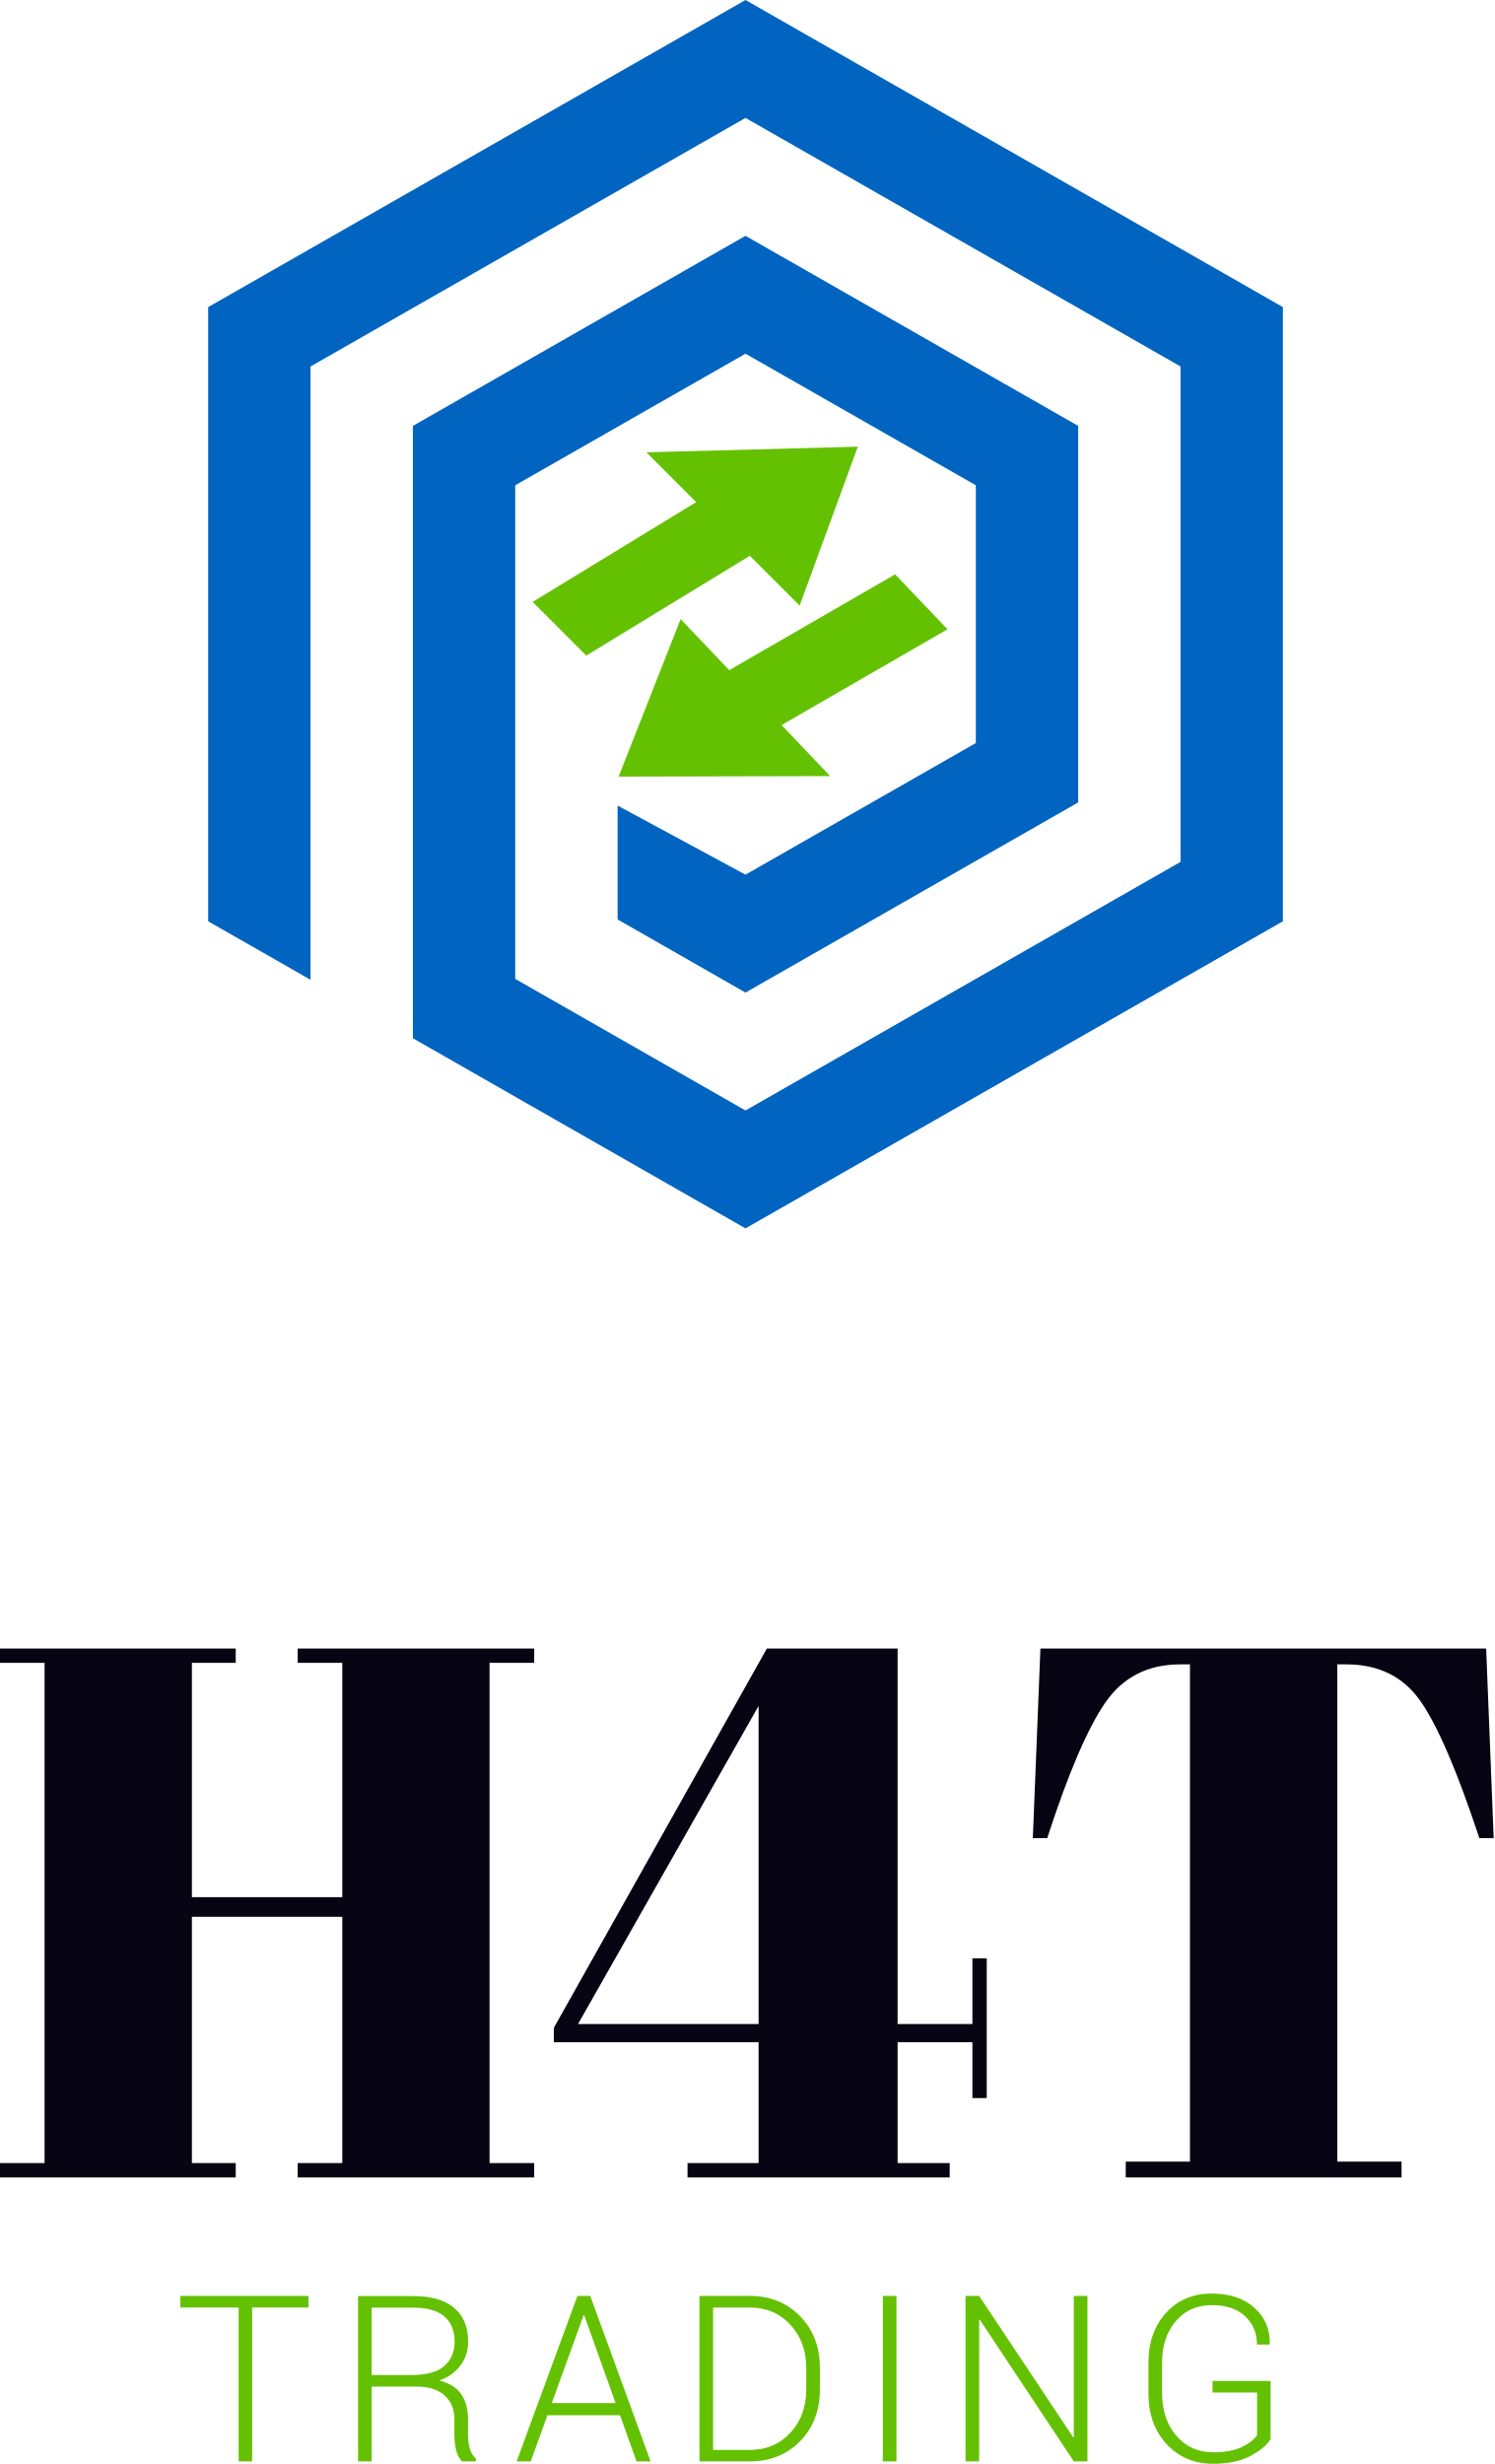
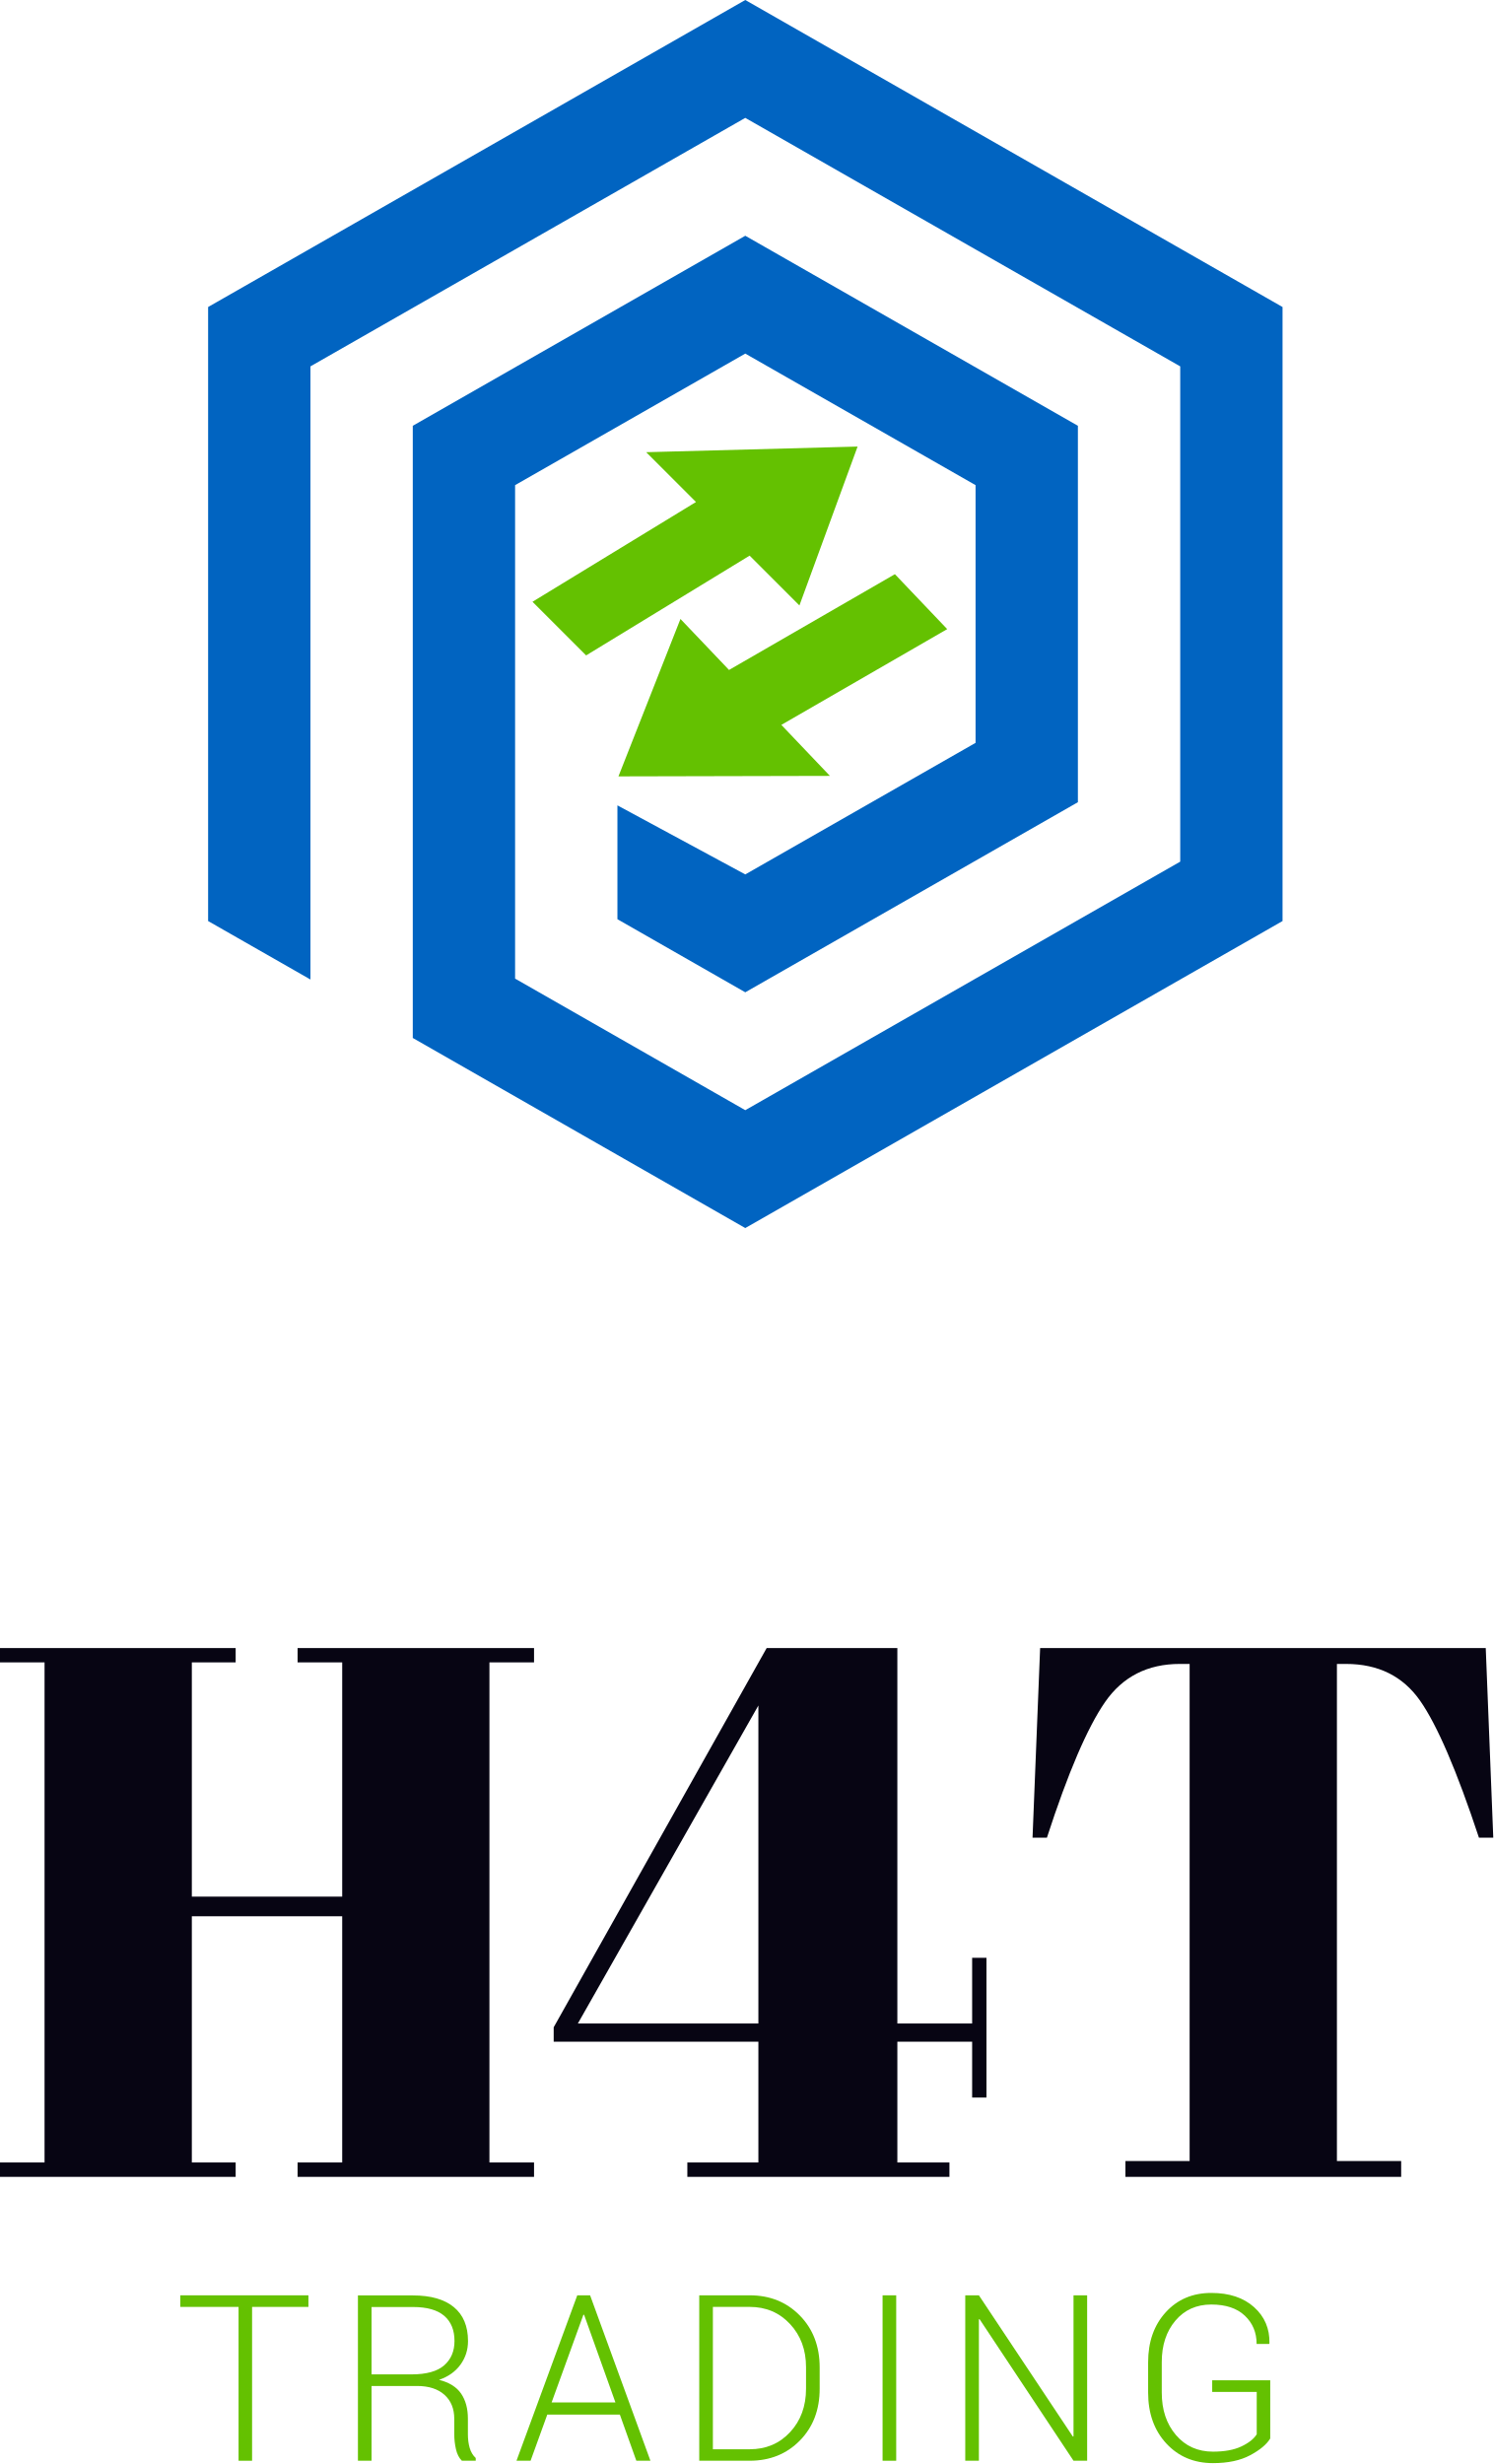
- <svg xmlns="http://www.w3.org/2000/svg" width="100%" height="100%" viewBox="0 0 886 1461" version="1.1" xml:space="preserve" style="fill-rule:evenodd;clip-rule:evenodd;stroke-linejoin:round;stroke-miterlimit:2;">
-   <path d="M0,977.472l0,8.494l26.425,0l0,296.595l-26.425,-0l0,8.53l139.785,0l0,-8.53l-25.989,-0l-0,-146.029l89.185,0l-0,146.029l-26.462,-0l0,8.53l140.257,0l0,-8.53l-26.461,-0l0,-296.595l26.461,0l0,-8.494l-140.257,0l0,8.494l26.462,0l-0,138.914l-89.185,0l-0,-138.914l25.989,0l0,-8.494l-139.785,0Zm407.705,313.619l155.466,0l0,-8.53l-30.89,-0l-0,-71.653l44.357,-0l0,33.14l8.495,0l-0,-82.869l-8.495,-0l0,38.948l-44.357,0l-0,-222.655l-77.534,0l-126.319,224.906l0,8.53l121.418,-0l0,71.653l-42.141,-0l-0,8.53Zm-64.938,-90.964l107.079,-188.607l0,188.607l-107.079,0Zm538.524,-222.655l-264.326,0l-4.501,112.452l8.532,0c12.52,-38.548 24.03,-65.337 34.481,-80.437c10.453,-15.063 25.226,-22.614 44.359,-22.614l5.807,0l0,294.817l-38.079,-0l0,9.401l163.561,0l0,-9.401l-38.11,-0l0,-294.817l5.368,0c19.133,0 33.758,7.26 43.924,21.743c10.162,14.483 21.814,41.598 34.953,81.308l8.495,0l-4.464,-112.452Z" style="fill:#070513;fill-rule:nonzero;" />
+ <svg xmlns="http://www.w3.org/2000/svg" width="100%" height="100%" viewBox="0 0 1427 2354" version="1.1" xml:space="preserve" style="fill-rule:evenodd;clip-rule:evenodd;stroke-linejoin:round;stroke-miterlimit:2;">
+   <path d="M0,1574.51l0,13.682l42.565,-0l0,477.752l-42.565,0l0,13.741l225.166,0l-0,-13.741l-41.865,0l0,-235.222l143.66,0l-0,235.222l-42.625,0l-0,13.741l225.926,0l-0,-13.741l-42.624,0l-0,-477.752l42.624,-0l-0,-13.682l-225.926,-0l-0,13.682l42.625,-0l-0,223.761l-143.66,0l0,-223.761l41.865,-0l-0,-13.682l-225.166,-0Zm656.728,505.175l250.425,0l-0,-13.741l-49.759,0l0,-115.418l71.451,0l0,53.383l13.684,-0l-0,-133.486l-13.684,-0l0,62.738l-71.451,-0l0,-358.651l-124.889,-0l-203.475,362.276l-0,13.74l195.58,0l0,115.418l-67.882,0l0,13.741Zm-104.602,-146.524l172.484,-303.807l0,303.807l-172.484,-0Zm867.453,-358.651l-425.775,-0l-7.251,181.137l13.744,-0c20.166,-62.094 38.707,-105.245 55.542,-129.568c16.836,-24.264 40.634,-36.426 71.452,-36.426l9.355,-0l-0,474.888l-61.338,0l0,15.144l263.464,0l0,-15.144l-61.388,0l0,-474.888l8.648,-0c30.818,-0 54.375,11.694 70.752,35.023c16.367,23.329 35.137,67.006 56.301,130.971l13.684,-0l-7.19,-181.137Z" style="fill:#070513;fill-rule:nonzero;" />
  <g>
-     <path d="M182.947,1368.22l-33.422,-0l0,91.236l-8.018,0l-0,-91.236l-34.568,-0l0,-6.873l76.008,-0l0,6.873Z" style="fill:#64c101;fill-rule:nonzero;" />
-     <path d="M220.399,1415.12l-0,44.338l-8.086,0l-0,-98.042l32.68,0c10.512,0 18.576,2.302 24.191,6.907c5.615,4.604 8.423,11.331 8.423,20.181c-0,5.211 -1.494,9.871 -4.481,13.982c-2.988,4.11 -7.222,7.109 -12.702,8.995c6.064,1.528 10.433,4.257 13.106,8.187c2.673,3.931 4.009,8.861 4.009,14.791l0,9.231c0,3.055 0.36,5.795 1.078,8.221c0.719,2.426 1.91,4.402 3.572,5.93l-0,1.617l-8.221,0c-1.662,-1.617 -2.83,-3.886 -3.504,-6.806c-0.674,-2.92 -1.011,-5.952 -1.011,-9.096l0,-8.962c0,-6.02 -1.943,-10.77 -5.828,-14.252c-3.886,-3.481 -9.31,-5.222 -16.273,-5.222l-26.953,0Zm-0,-6.873l23.651,0c8.85,0 15.318,-1.786 19.406,-5.357c4.088,-3.571 6.132,-8.389 6.132,-14.453c0,-6.469 -2.033,-11.444 -6.098,-14.926c-4.066,-3.481 -10.231,-5.222 -18.497,-5.222l-24.594,0l-0,39.958Z" style="fill:#64c101;fill-rule:nonzero;" />
-     <path d="M367.684,1432.1l-43.058,-0l-9.905,27.357l-8.355,0l36.049,-98.109l7.615,-0l35.78,98.109l-8.356,0l-9.77,-27.357Zm-40.497,-7.21l37.869,-0l-18.598,-52.02l-0.404,0l-18.867,52.02Z" style="fill:#64c101;fill-rule:nonzero;" />
-     <path d="M414.771,1459.46l0,-98.109l29.918,-0c11.994,-0 21.911,3.998 29.75,11.994c7.838,7.996 11.758,18.261 11.758,30.794l-0,12.6c-0,12.534 -3.92,22.787 -11.758,30.761c-7.839,7.973 -17.756,11.96 -29.75,11.96l-29.918,0Zm8.086,-91.236l0,84.43l21.832,0c9.703,0 17.699,-3.391 23.988,-10.174c6.289,-6.784 9.434,-15.364 9.434,-25.741l-0,-12.802c-0,-10.243 -3.156,-18.755 -9.467,-25.539c-6.312,-6.783 -14.297,-10.174 -23.955,-10.174l-21.832,-0Z" style="fill:#64c101;fill-rule:nonzero;" />
-     <rect x="523.513" y="1361.35" width="8.086" height="98.109" style="fill:#64c101;fill-rule:nonzero;" />
-     <path d="M644.856,1459.46l-8.086,0l-55.725,-83.959l-0.404,0.067l-0,83.892l-8.086,0l-0,-98.109l8.086,-0l55.725,83.756l0.404,-0.067l0,-83.689l8.086,-0l0,98.109Z" style="fill:#64c101;fill-rule:nonzero;" />
-     <path d="M753.464,1446.25c-2.156,3.549 -6.143,6.873 -11.96,9.973c-5.818,3.099 -13.151,4.649 -22.001,4.649c-11.275,0 -20.507,-3.886 -27.694,-11.657c-7.188,-7.772 -10.781,-17.834 -10.781,-30.188l-0,-17.991c-0,-12.129 3.481,-22.012 10.444,-29.648c6.963,-7.637 15.97,-11.455 27.02,-11.455c10.647,-0 19.103,2.807 25.37,8.422c6.267,5.616 9.31,12.758 9.13,21.428l-0.202,0.404l-7.412,0c0,-6.783 -2.336,-12.375 -7.008,-16.778c-4.672,-4.402 -11.298,-6.603 -19.878,-6.603c-8.804,-0 -15.902,3.189 -21.293,9.568c-5.39,6.379 -8.086,14.555 -8.086,24.527l0,18.126c0,10.243 2.808,18.643 8.423,25.201c5.616,6.559 12.938,9.838 21.967,9.838c6.873,0 12.488,-1.033 16.846,-3.099c4.357,-2.067 7.389,-4.47 9.096,-7.21l0,-25.134l-26.414,0l0,-6.873l34.433,-0l0,34.5Z" style="fill:#64c101;fill-rule:nonzero;" />
+     <path d="M294.69,2203.92l-53.835,0l-0,146.963l-12.917,0l0,-146.963l-55.681,0l0,-11.071l122.433,0l0,11.071Z" style="fill:#64c101;fill-rule:nonzero;" />
+     <path d="M355.017,2279.46l-0,71.419l-13.025,0l0,-157.925l52.642,-0c16.932,-0 29.921,3.708 38.966,11.125c9.045,7.417 13.567,18.253 13.567,32.508c0,8.394 -2.406,15.901 -7.218,22.522c-4.812,6.621 -11.632,11.451 -20.459,14.49c9.768,2.46 16.805,6.856 21.111,13.188c4.305,6.331 6.458,14.273 6.458,23.824l-0,14.87c-0,4.921 0.579,9.335 1.736,13.242c1.158,3.907 3.076,7.091 5.753,9.552l-0,2.604l-13.242,0c-2.677,-2.604 -4.559,-6.259 -5.644,-10.962c-1.085,-4.703 -1.628,-9.588 -1.628,-14.653l-0,-14.436c-0,-9.696 -3.13,-17.348 -9.389,-22.956c-6.259,-5.608 -14.996,-8.412 -26.212,-8.412l-43.416,0Zm-0,-11.071l38.097,0c14.255,0 24.675,-2.876 31.26,-8.629c6.585,-5.752 9.877,-13.513 9.877,-23.282c-0,-10.419 -3.274,-18.433 -9.823,-24.041c-6.548,-5.608 -16.48,-8.412 -29.794,-8.412l-39.617,0l-0,64.364Z" style="fill:#64c101;fill-rule:nonzero;" />
+     <path d="M592.263,2306.82l-69.357,0l-15.955,44.067l-13.459,0l58.069,-158.034l12.265,0l57.634,158.034l-13.458,0l-15.739,-44.067Zm-65.232,-11.613l60.999,-0l-29.957,-83.793l-0.651,-0l-30.391,83.793Z" style="fill:#64c101;fill-rule:nonzero;" />
+     <path d="M668.111,2350.88l-0,-158.034l48.192,0c19.32,0 35.293,6.44 47.92,19.321c12.627,12.88 18.94,29.414 18.94,49.602l0,20.297c0,20.189 -6.313,36.705 -18.94,49.549c-12.627,12.844 -28.6,19.265 -47.92,19.265l-48.192,0Zm13.025,-146.963l-0,136.001l35.167,-0c15.629,-0 28.509,-5.463 38.64,-16.39c10.13,-10.926 15.195,-24.747 15.195,-41.462l0,-20.622c0,-16.498 -5.083,-30.211 -15.249,-41.137c-10.167,-10.926 -23.029,-16.39 -38.586,-16.39l-35.167,0Z" style="fill:#64c101;fill-rule:nonzero;" />
+     <rect x="843.273" y="2192.85" width="13.025" height="158.034" style="fill:#64c101;fill-rule:nonzero;" />
+     <path d="M1038.73,2350.88l-13.025,0l-89.762,-135.24l-0.651,0.108l-0,135.132l-13.025,0l-0,-158.034l13.025,0l89.762,134.915l0.651,-0.108l0,-134.807l13.025,0l0,158.034Z" style="fill:#64c101;fill-rule:nonzero;" />
+     <path d="M1213.68,2329.61c-3.474,5.716 -9.896,11.071 -19.266,16.064c-9.371,4.992 -21.184,7.489 -35.438,7.489c-18.163,-0 -33.033,-6.259 -44.61,-18.778c-11.578,-12.518 -17.367,-28.726 -17.367,-48.625l0,-28.981c0,-19.537 5.608,-35.456 16.824,-47.757c11.216,-12.301 25.724,-18.452 43.524,-18.452c17.15,0 30.771,4.523 40.866,13.568c10.094,9.045 14.996,20.55 14.707,34.515l-0.326,0.651l-11.939,0c-0,-10.926 -3.763,-19.935 -11.288,-27.026c-7.526,-7.091 -18.199,-10.637 -32.02,-10.637c-14.182,0 -25.615,5.138 -34.298,15.413c-8.683,10.275 -13.025,23.444 -13.025,39.508l0,29.198c0,16.498 4.523,30.029 13.568,40.593c9.045,10.565 20.839,15.847 35.384,15.847c11.071,0 20.116,-1.664 27.134,-4.993c7.019,-3.328 11.904,-7.199 14.653,-11.613l0,-40.486l-42.547,0l-0,-11.071l55.464,0l-0,55.573Z" style="fill:#64c101;fill-rule:nonzero;" />
  </g>
  <g>
-     <path d="M442.074,518.614l-75.84,-40.956l0,67.517l75.84,43.355l197.294,-112.742l-0,-223.256l-197.294,-112.708l-197.23,112.708l0,363.083l197.23,112.742l318.68,-182.089l0,-364.182l-318.68,-182.086l-318.629,182.086l0,364.182l60.7,34.678l0,-363.649l257.929,-147.38l257.993,147.38l0,293.735l-257.993,147.411l-136.539,-78.034l-0,-292.675l136.539,-78.019l136.595,78.019l-0,152.852l-136.595,78.028Z" style="fill:#0164c1;fill-rule:nonzero;" />
-     <path d="M412.834,297.734l-29.541,-29.54l125.399,-3.339l-34.504,94.233l-29.541,-29.541l-96.976,59.174l-31.813,-31.813l96.976,-59.174Z" style="fill:#64c101;" />
-     <path d="M463.469,429.929l28.815,30.249l-125.443,0.293l36.781,-93.368l28.815,30.25l98.384,-56.803l31.032,32.576l-98.384,56.803Z" style="fill:#64c101;" />
+     <path d="M712.09,835.38l-122.162,-65.972l0,108.757l122.162,69.837l317.8,-181.605l0,-359.62l-317.8,-181.549l-317.696,181.549l-0,584.853l317.696,181.603l513.329,-293.308l-0,-586.621l-513.329,-293.304l-513.245,293.304l0,586.621l97.775,55.859l0,-585.764l415.47,-237.399l415.575,237.399l-0,473.148l-415.575,237.449l-219.936,-125.697l-0,-471.44l219.936,-125.672l220.027,125.672l-0,246.214l-220.027,125.686Z" style="fill:#0164c1;fill-rule:nonzero;" />
+     <path d="M664.991,479.589l-47.584,-47.584l201.991,-5.378l-55.579,151.79l-47.584,-47.584l-156.209,95.317l-51.244,-51.244l156.209,-95.317Z" style="fill:#64c101;" />
+     <path d="M746.553,692.526l46.414,48.726l-202.062,0.472l59.248,-150.396l46.415,48.725l158.476,-91.496l49.985,52.473l-158.476,91.496Z" style="fill:#64c101;" />
  </g>
</svg>
